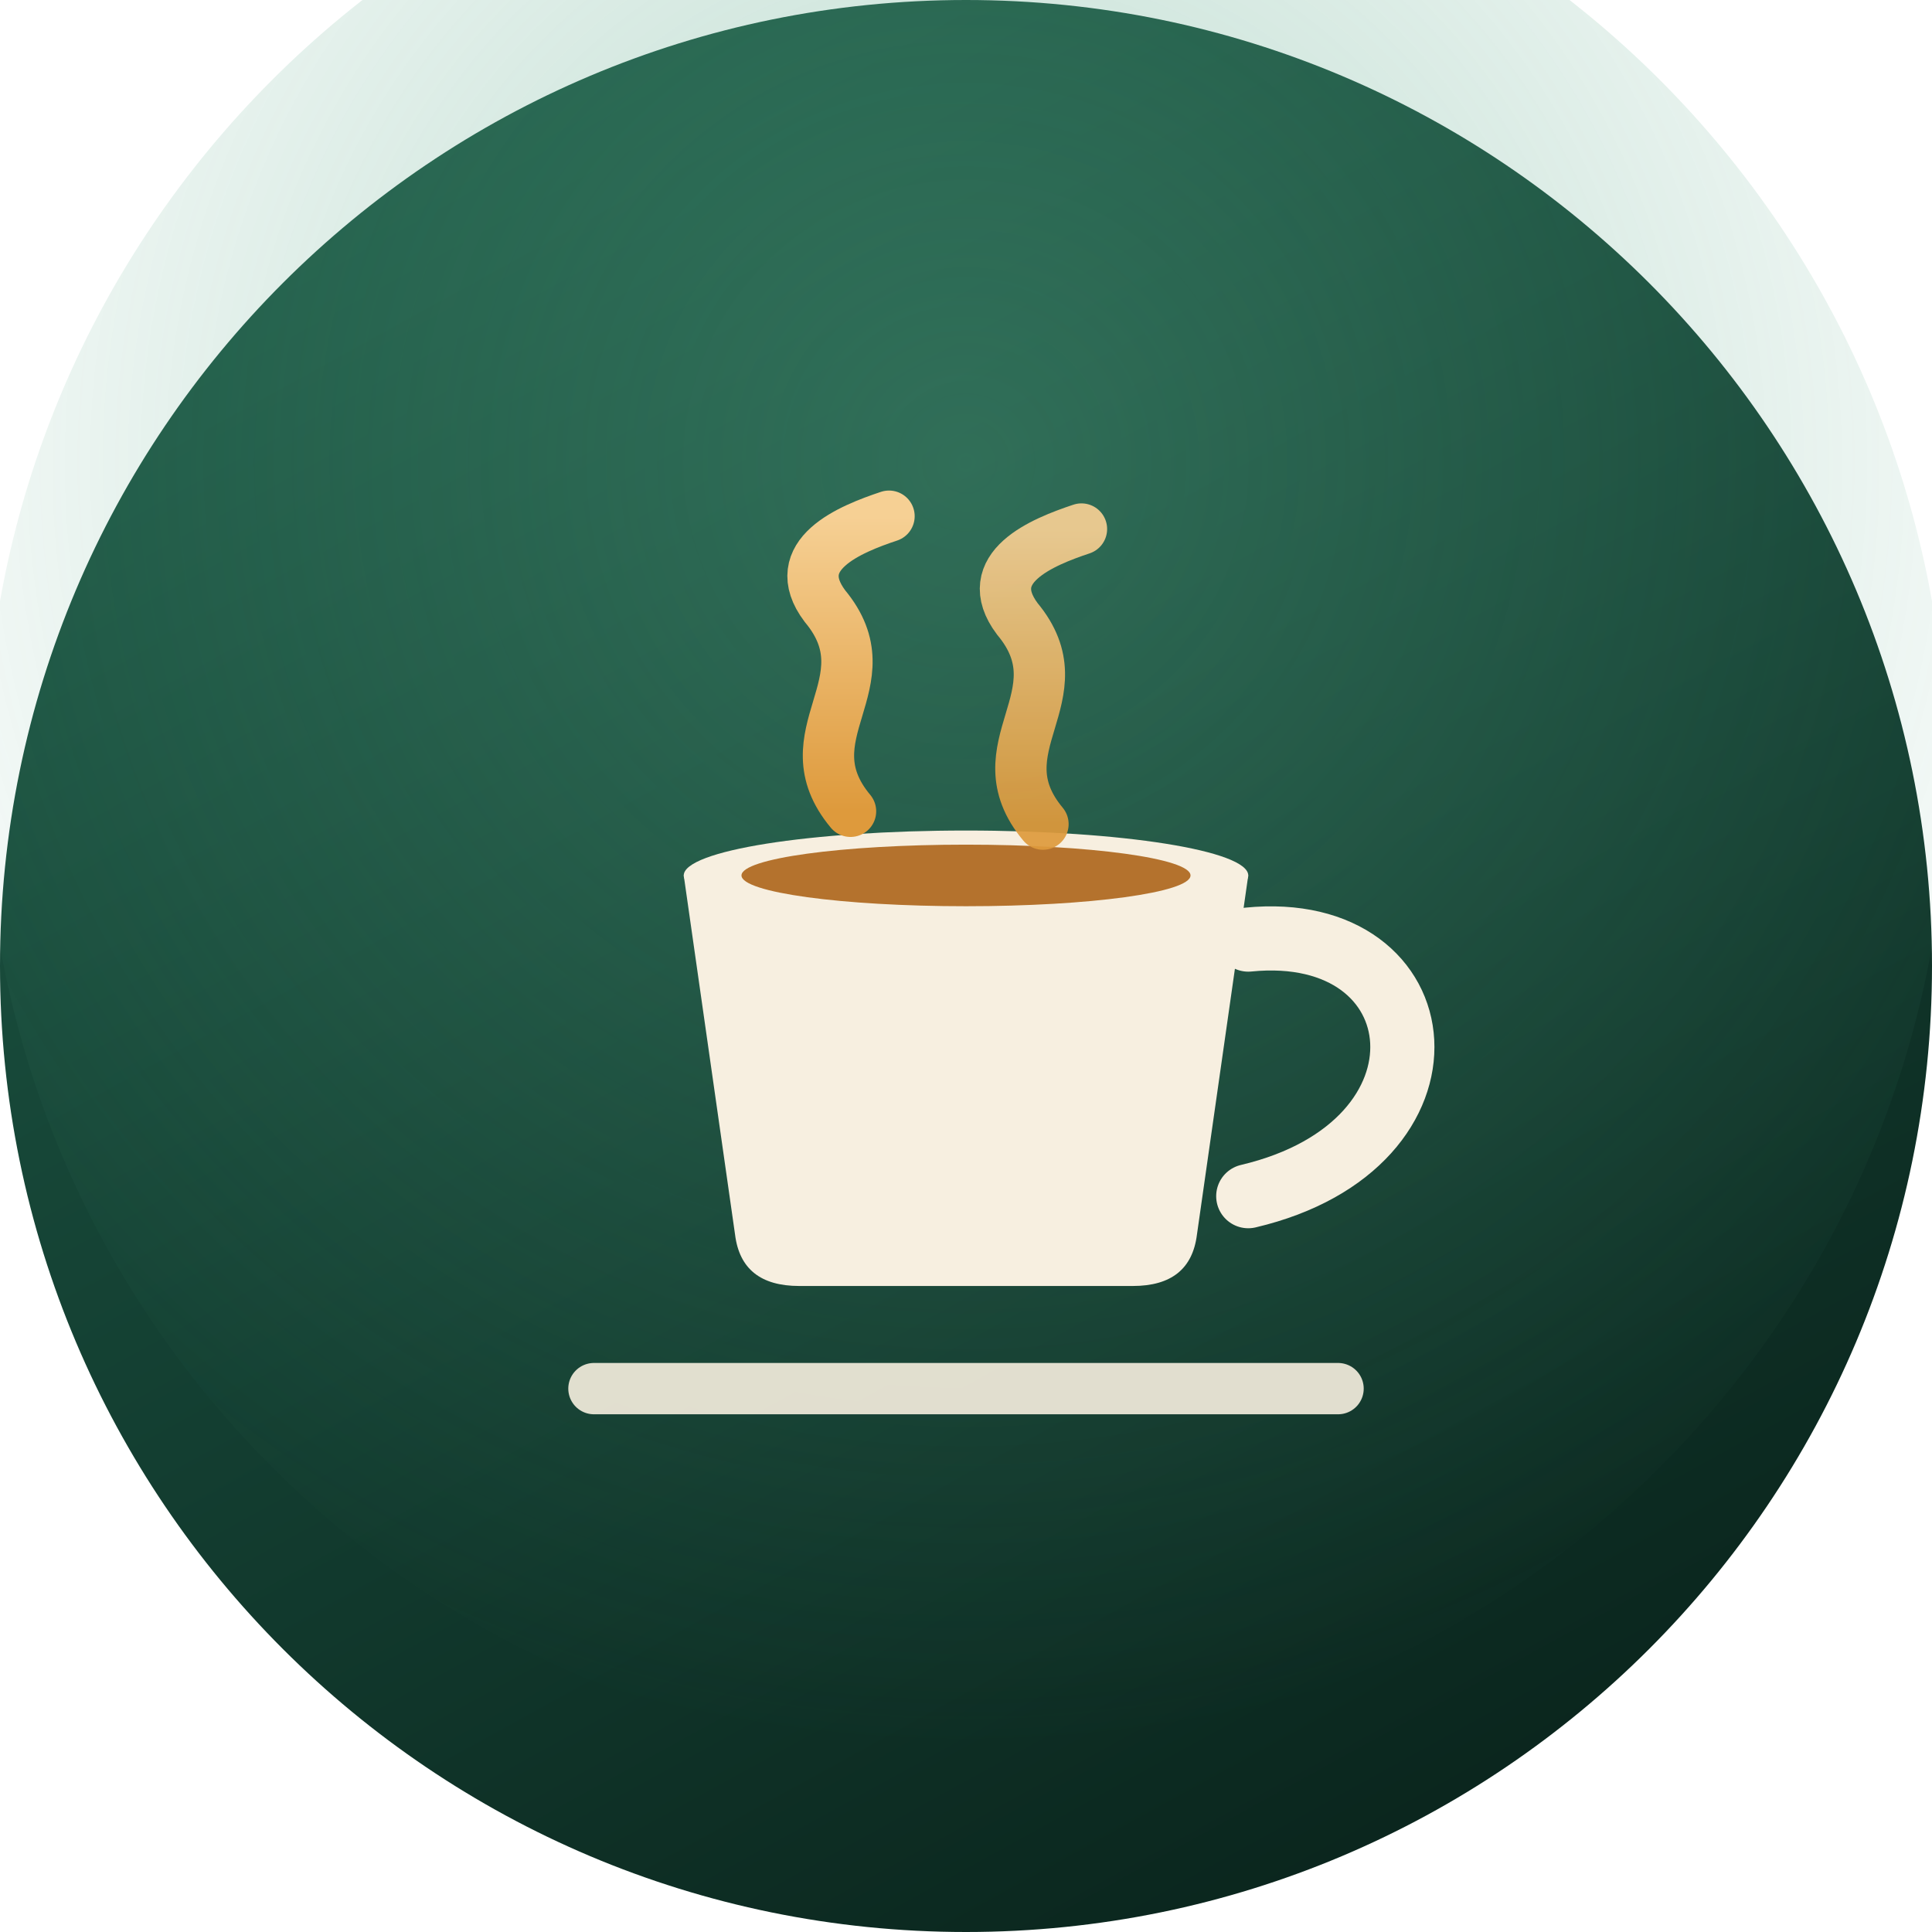
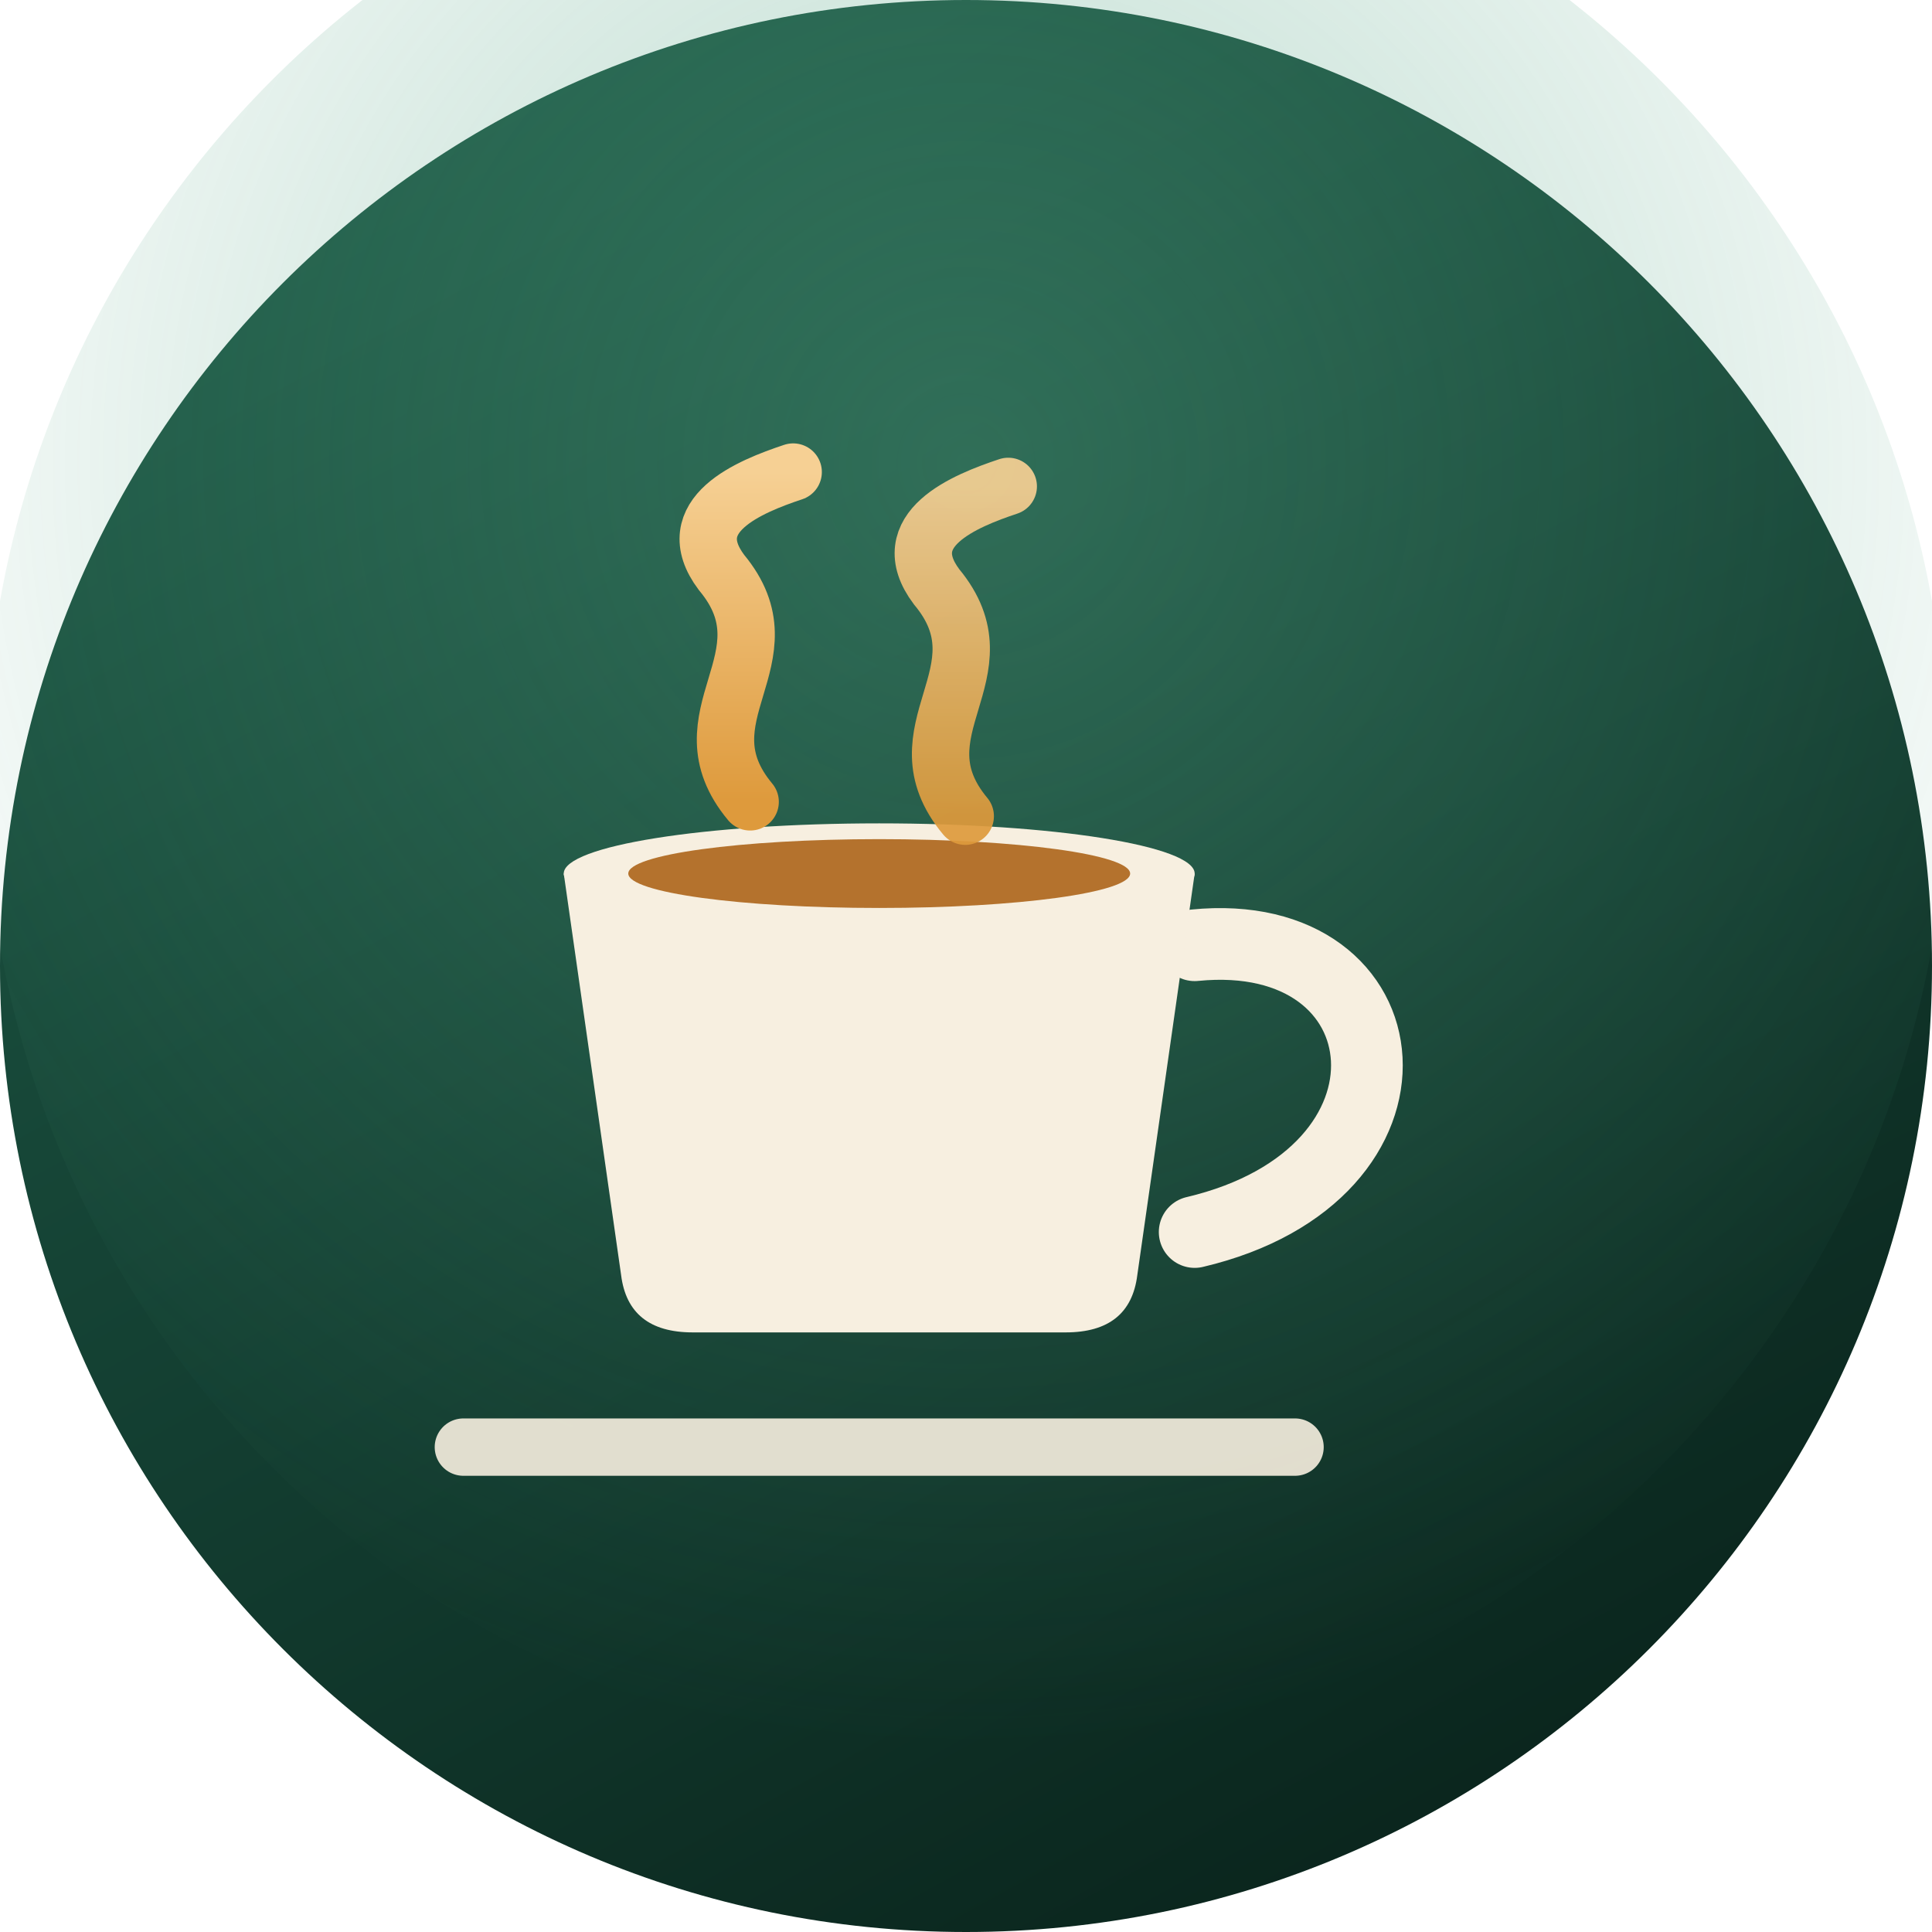
<svg xmlns="http://www.w3.org/2000/svg" width="1024" height="1024" viewBox="0 0 1024 1024">
  <defs>
    <linearGradient id="bg" x1="0.15" y1="0" x2="0.7" y2="1">
      <stop offset="0" stop-color="#1F5C48" />
      <stop offset="0.55" stop-color="#133E31" />
      <stop offset="1" stop-color="#0A241C" />
    </linearGradient>
    <radialGradient id="glow" cx="0.5" cy="0.34" r="0.66">
      <stop offset="0" stop-color="#55A585" stop-opacity="0.40" />
      <stop offset="1" stop-color="#55A585" stop-opacity="0" />
    </radialGradient>
    <linearGradient id="steam" x1="0" y1="1" x2="0" y2="0">
      <stop offset="0" stop-color="#DE9A3C" />
      <stop offset="1" stop-color="#F6D094" />
    </linearGradient>
  </defs>
  <circle cx="512" cy="512" r="512" fill="url(#bg)" />
  <circle cx="512" cy="410" r="520" fill="url(#glow)" />
-   <g transform="translate(172 124) scale(3.4)">
+   <g transform="translate(86 83) scale(3.8)">
    <path d="M42 180 L158 180" fill="none" stroke="#F7EFE0" stroke-width="8" stroke-linecap="round" opacity="0.9" />
    <path d="M144 110 C174 107 178 142 144 150" fill="none" stroke="#F7EFE0" stroke-width="10" stroke-linecap="round" />
    <path d="M56 100 L64 156 Q65 164 74 164 L126 164 Q135 164 136 156 L144 100 Z" fill="#F7EFE0" />
    <ellipse cx="100" cy="100" rx="44" ry="7" fill="#F7EFE0" />
    <ellipse cx="100" cy="100" rx="35" ry="4.8" fill="#B4722D" />
    <path d="M82 90 C72 78 88 70 78 58 C72 50 82 46 88 44" fill="none" stroke="url(#steam)" stroke-width="8" stroke-linecap="round" />
    <path d="M112 92 C102 80 118 72 108 60 C102 52 112 48 118 46" fill="none" stroke="url(#steam)" stroke-width="8" stroke-linecap="round" opacity="0.92" />
  </g>
</svg>
